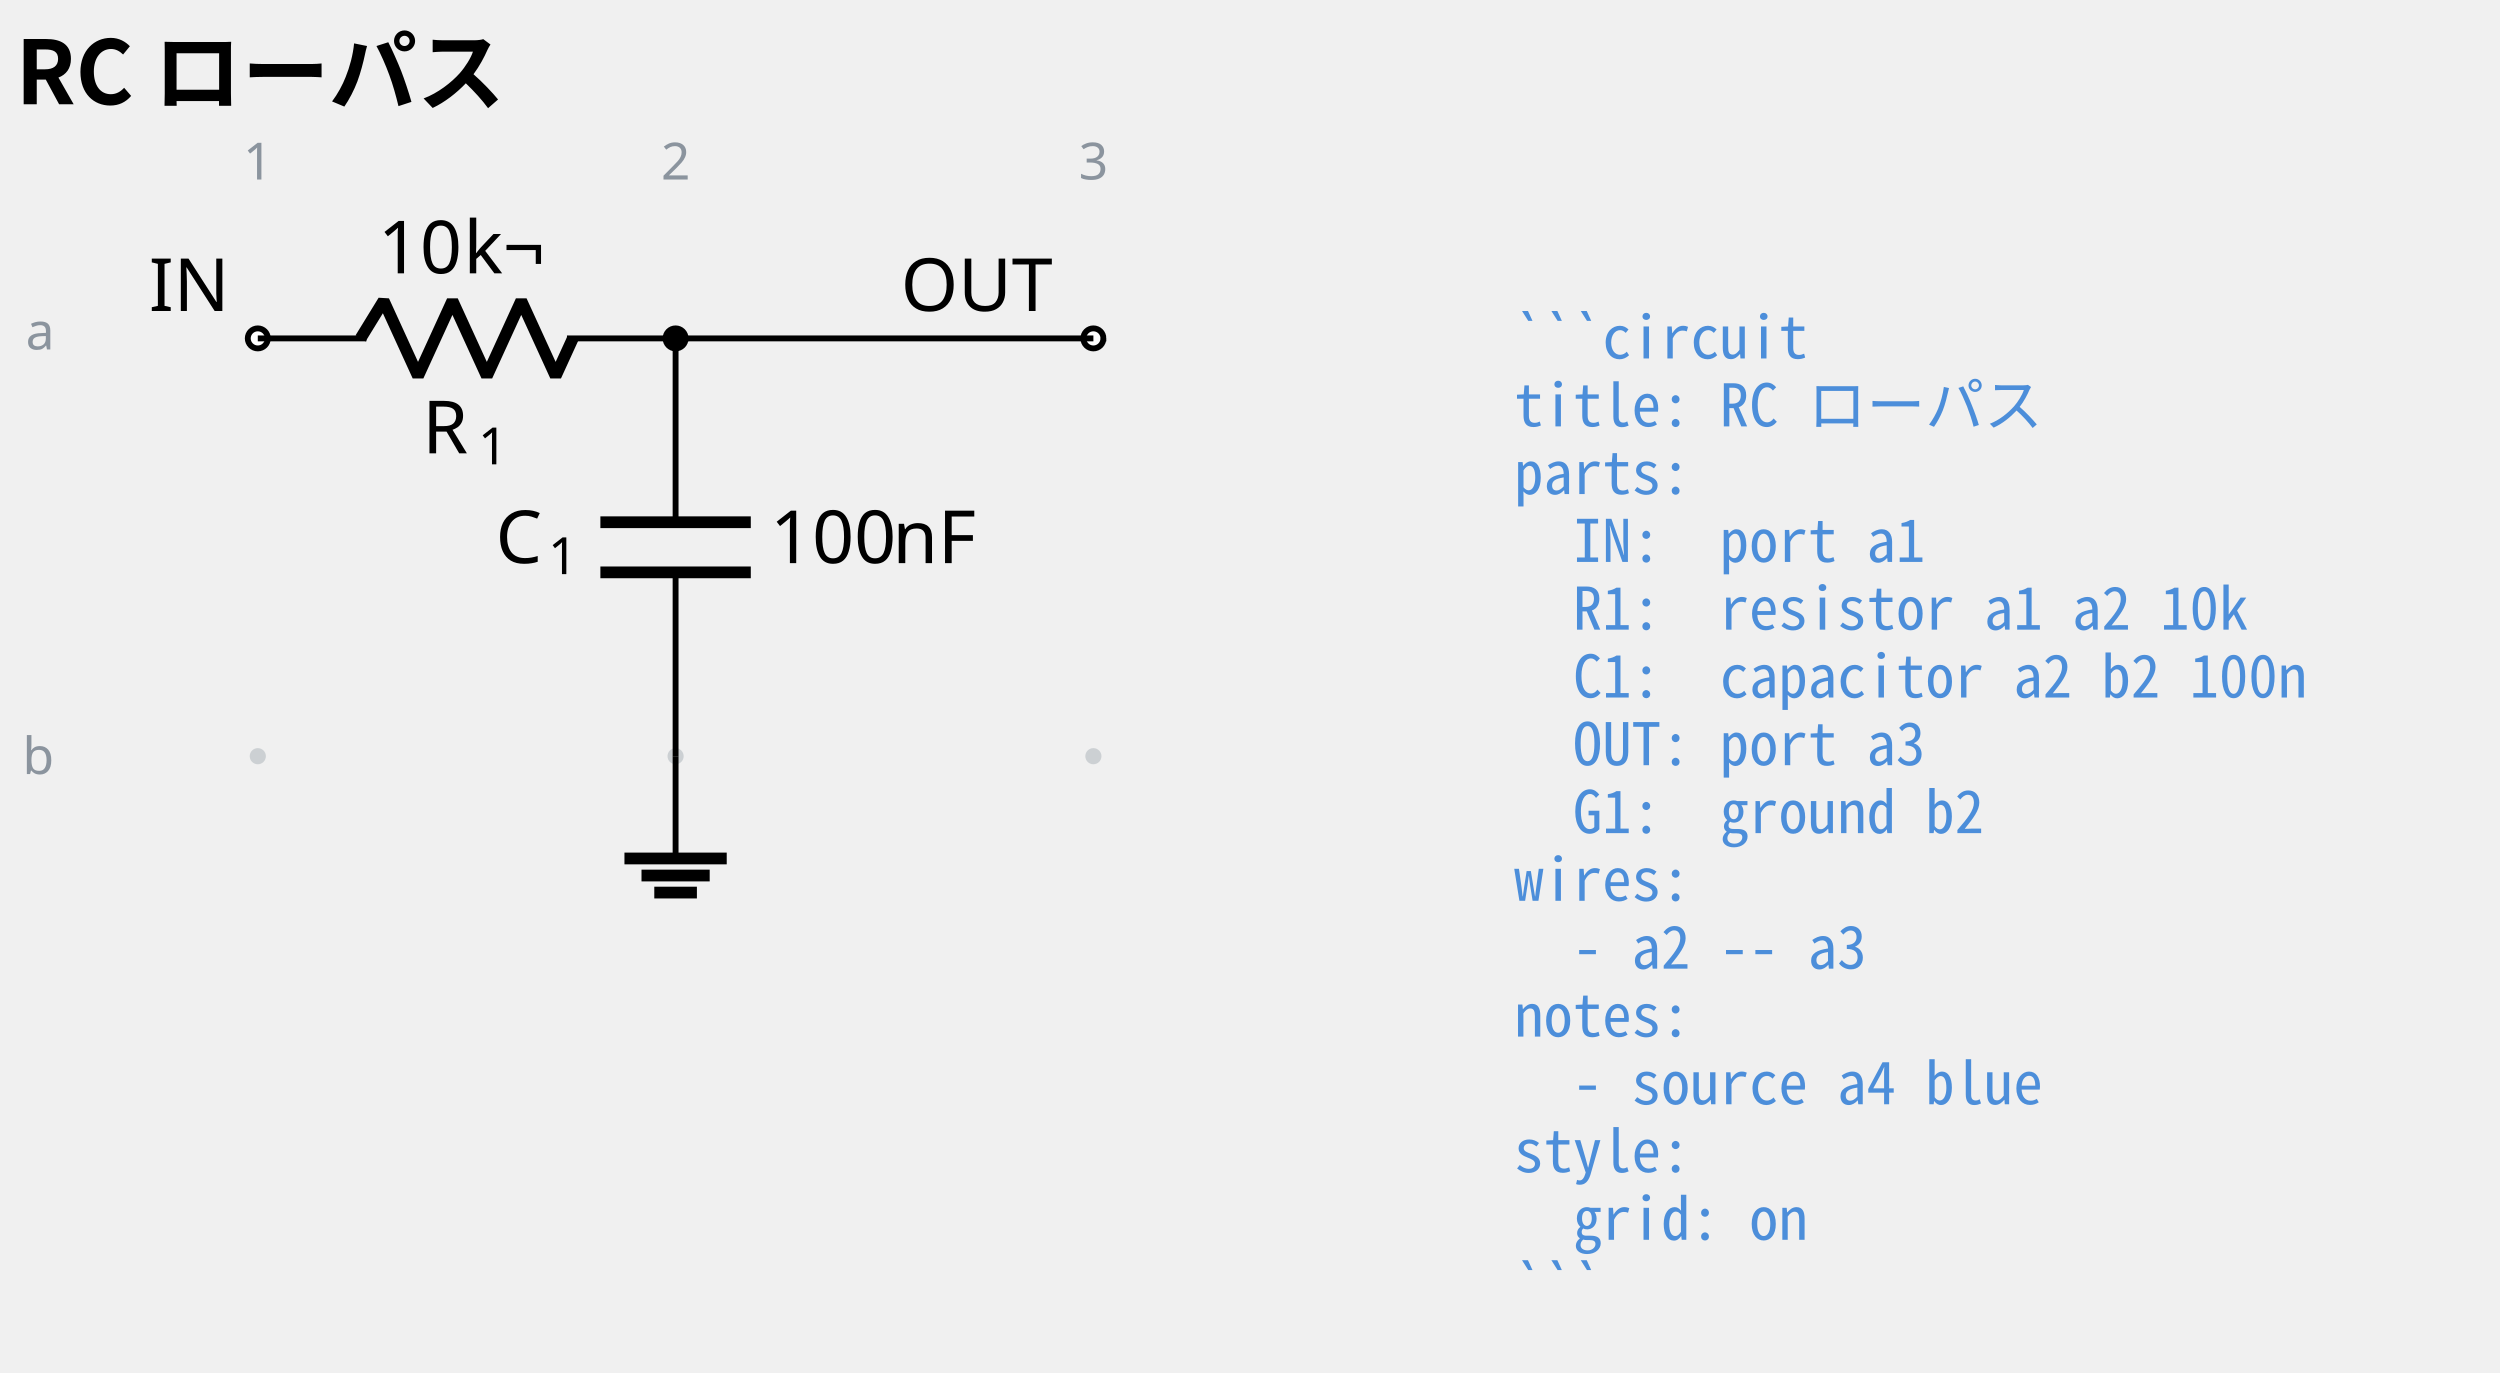
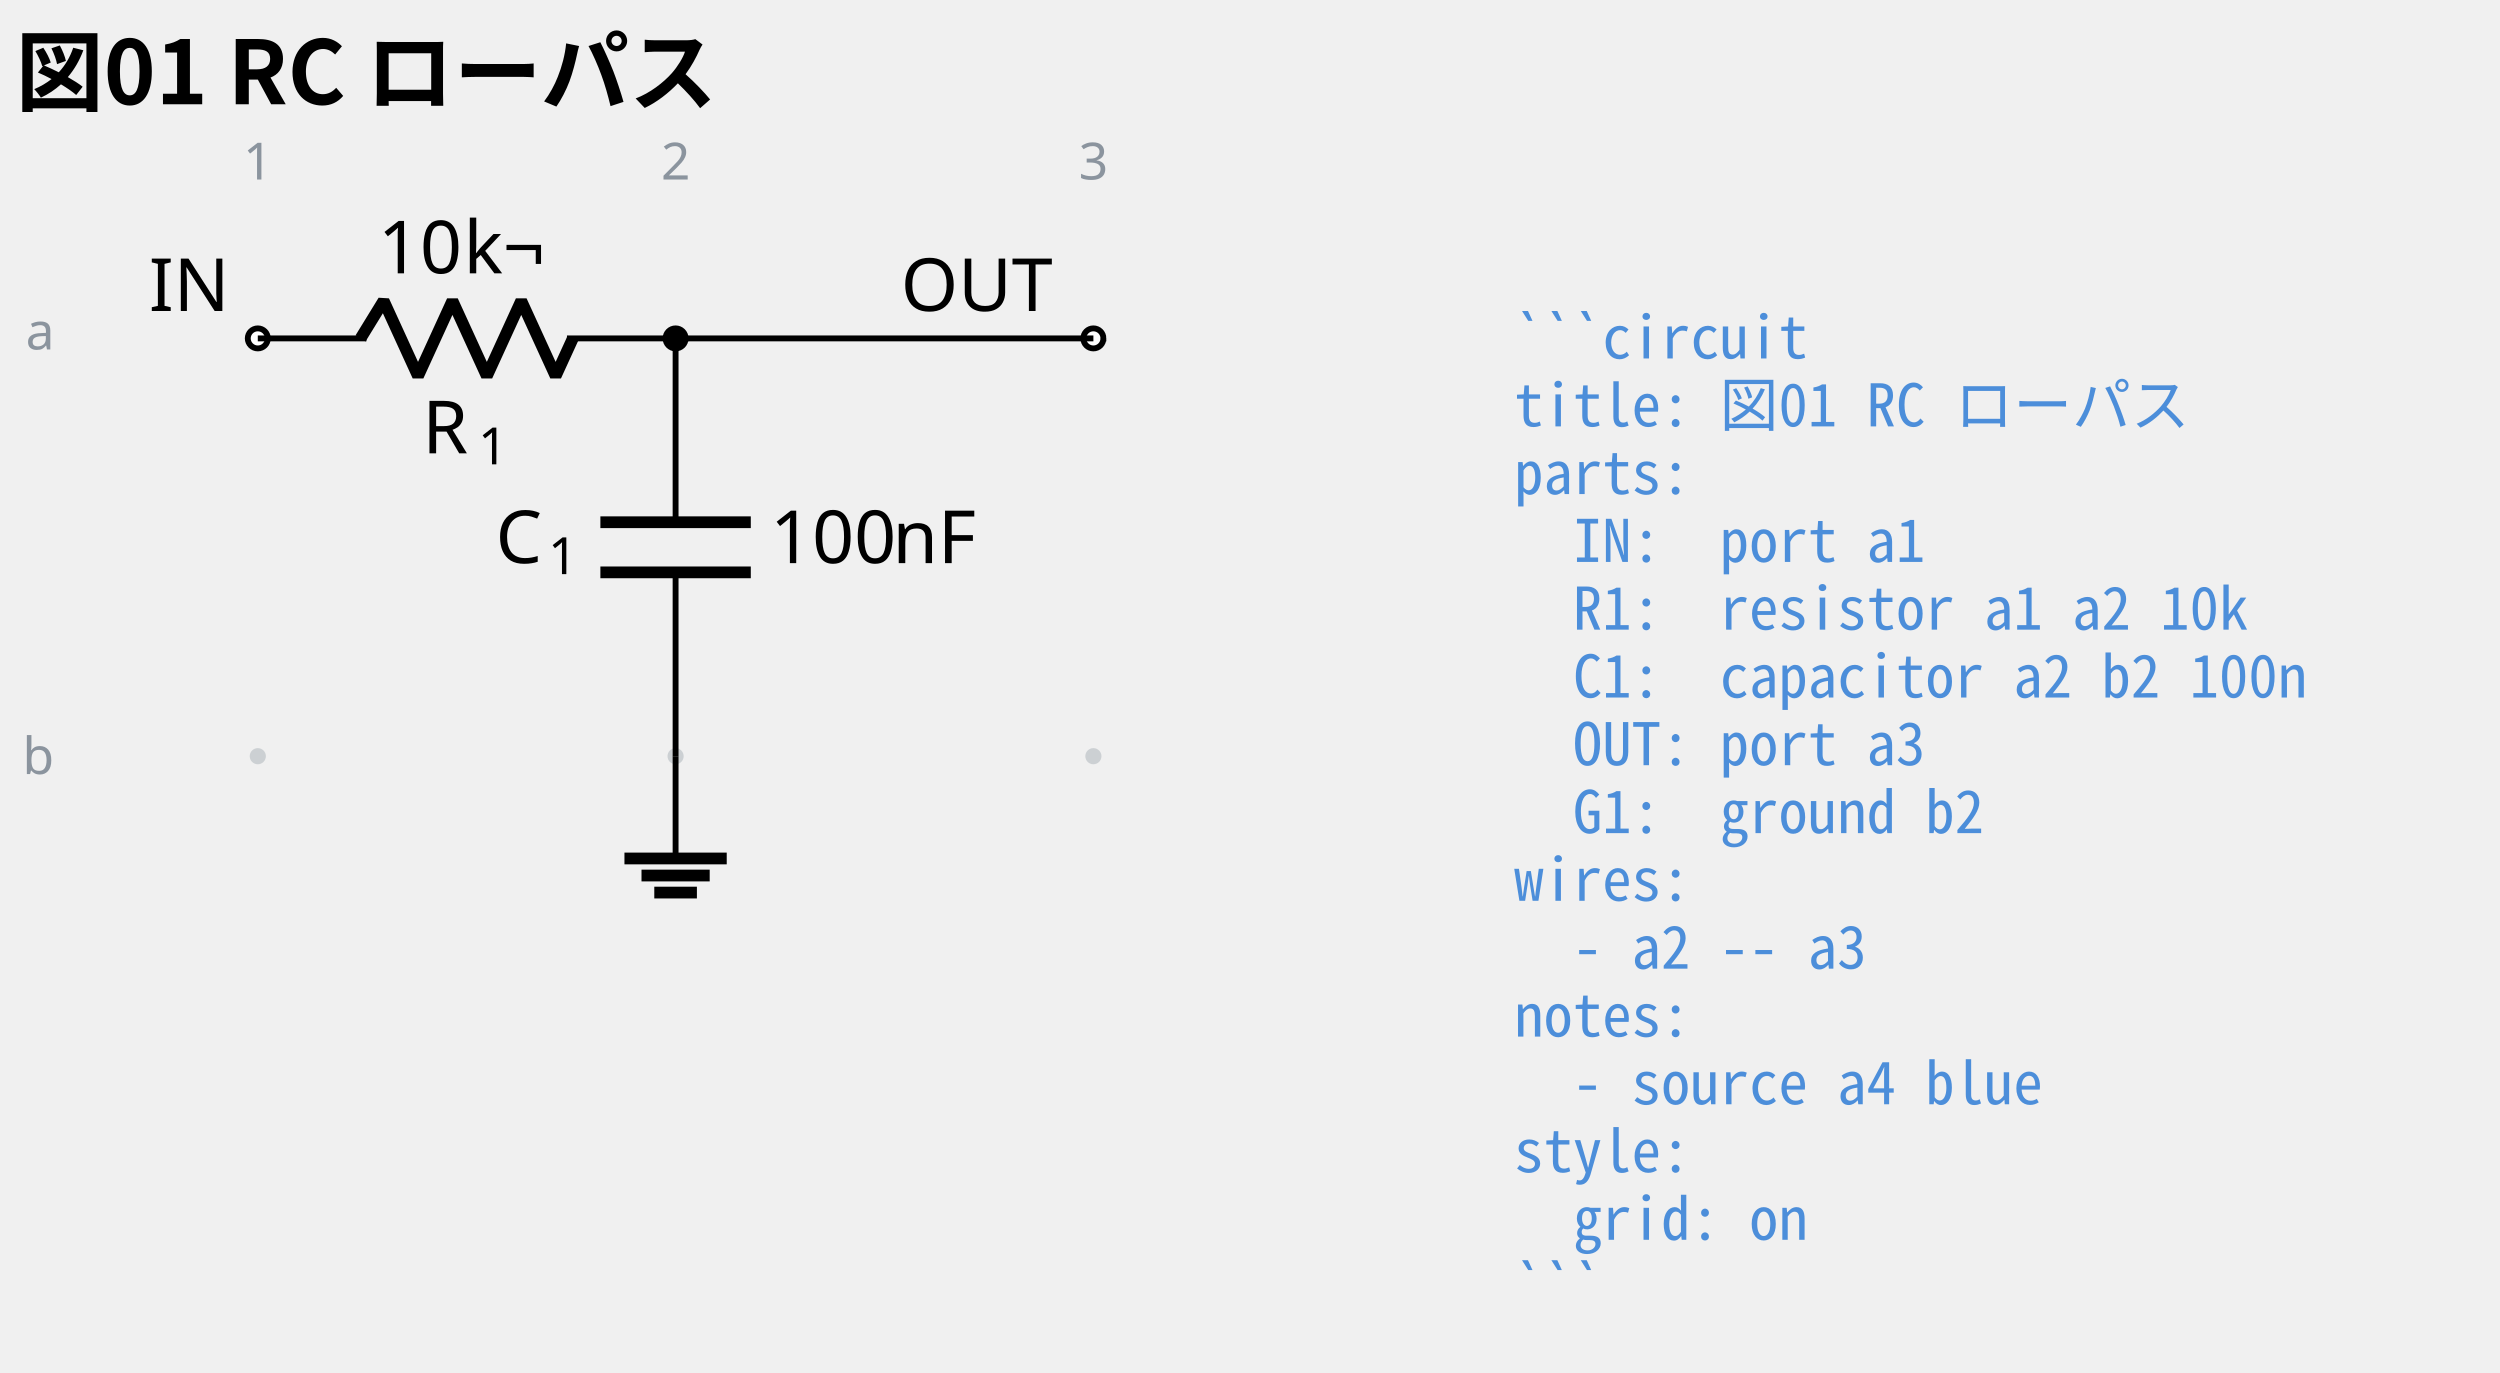
<svg xmlns="http://www.w3.org/2000/svg" data-circuit-fence="0.1.0" fill="currentColor" width="454.013" height="249.186" viewBox="-72 -72 340.51 186.889">
  <g stroke="currentColor" stroke-miterlimit="10" stroke-width=".8">
    <path fill="#8b949e" fill-opacity=".35" stroke="none" stroke-opacity=".35" d="M-35.787-25.909a1.1 1.1 0 1 0-2.2 0 1.1 1.1 0 0 0 2.2 0M-35.787 30.997a1.1 1.1 0 1 0-2.2 0 1.1 1.1 0 0 0 2.2 0M21.118-25.909a1.1 1.1 0 1 0-2.2 0 1.1 1.1 0 0 0 2.2 0M21.118 30.997a1.1 1.1 0 1 0-2.2 0 1.1 1.1 0 0 0 2.2 0M78.024-25.909a1.1 1.1 0 1 0-2.2 0 1.1 1.1 0 0 0 2.2 0M78.024 30.997a1.1 1.1 0 1 0-2.2 0 1.1 1.1 0 0 0 2.2 0m-1.1 0" />
    <g fill="#8b949e" stroke="#8b949e">
      <text x="-36.887" y="-25.909" fill="#8b949e" stroke="none" font-family="cmr7" font-size="7" transform="translate(-1.993 -21.645)">1</text>
    </g>
    <g fill="#8b949e" stroke="#8b949e">
      <text x="-36.887" y="-25.909" fill="#8b949e" stroke="none" font-family="cmr7" font-size="7" transform="translate(54.912 -21.645)">2</text>
    </g>
    <g fill="#8b949e" stroke="#8b949e">
      <text x="-36.887" y="-25.909" fill="#8b949e" stroke="none" font-family="cmr7" font-size="7" transform="translate(111.818 -21.645)">3</text>
    </g>
    <g fill="#8b949e" stroke="#8b949e">
      <text x="-36.887" y="-25.909" fill="#8b949e" stroke="none" font-family="cmr7" font-size="7" transform="translate(-31.62 1.507)">a</text>
    </g>
    <g fill="#8b949e" stroke="#8b949e">
      <text x="-36.887" y="-25.909" fill="#8b949e" stroke="none" font-family="cmr7" font-size="7" transform="translate(-32.05 59.336)">b</text>
    </g>
    <g fill="#ffffff">
      <path d="M-35.522-25.909a1.365 1.365 0 1 0-2.73 0 1.365 1.365 0 0 0 2.73 0Zm-1.365 0" />
    </g>
    <text x="-36.887" y="-25.909" stroke="none" font-family="cmr10" font-size="10" transform="translate(-14.844 -3.733)">IN</text>
    <path fill="none" d="M-36.887-25.909h.4m-.4 0h14.795m27.315 0h14.795m-.4 0h.4" />
    <g stroke-linejoin="bevel" stroke-width="1.6">
      <path fill="none" d="m-22.892-25.909 3.143-5.121 4.686 10.243 4.686-10.243 4.685 10.243 4.686-10.243L3.68-20.787l2.343-5.122" />
    </g>
    <g stroke="none">
      <text x="-36.887" y="-25.909" font-family="cmmi10" font-size="10" transform="translate(22.413 15.648)">R</text>
      <text x="-29.294" y="-24.409" font-family="cmr7" font-size="7" transform="translate(22.413 15.648)">1</text>
    </g>
    <g stroke="none" font-family="cmr10" font-size="10">
      <text x="-36.887" y="-25.909" transform="translate(16.37 -8.863)">10</text>
      <text x="-25.221" y="-25.909" transform="translate(16.37 -8.863)">k¬</text>
    </g>
    <path fill="none" d="M20.018-25.909v.4m0-.4V-.87m0 6.828v25.039m0-.4v.4" />
    <g stroke-width="1.6">
      <path fill="none" d="M30.261-.87H9.775m20.486 6.828H9.775" />
    </g>
    <g stroke="none">
      <text x="-36.887" y="-25.909" font-family="cmmi10" font-size="10" transform="translate(32.39 30.606)">C</text>
      <text x="-29.74" y="-24.409" font-family="cmr7" font-size="7" transform="translate(32.39 30.606)">1</text>
    </g>
    <g stroke="none" font-family="cmr10" font-size="10">
      <text x="-36.887" y="-25.909" transform="translate(69.787 30.606)">100</text>
      <text x="-20.22" y="-25.909" transform="translate(69.787 30.606)">nF</text>
    </g>
    <g fill="#ffffff">
      <path d="M78.29-25.909a1.365 1.365 0 1 0-2.732 0 1.365 1.365 0 0 0 2.731 0Zm-1.366 0" />
    </g>
    <text x="-36.887" y="-25.909" stroke="none" font-family="cmr10" font-size="10" transform="translate(87.578 -3.733)">OUT</text>
    <path fill="none" d="M20.018 30.997v13.93" />
    <path fill="none" stroke-width="1.6" d="M13.053 44.927h13.93M15.376 47.25h9.287m-7.546 2.322h5.804" />
    <path fill="none" d="M20.018-25.909h56.906" />
    <path d="M21.384-25.909a1.365 1.365 0 1 0-2.731 0 1.365 1.365 0 0 0 2.73 0Zm-1.366 0" />
    <g>
      <text x="-36.887" y="-25.909" fill="#4c8eda" stroke="none" font-family="'Noto Sans Mono CJK JP',ui-monospace,'SFMono-Regular',Consolas,'Liberation Mono',monospace" font-size="8" transform="translate(171.116 2.733)" xml:space="preserve">```circuit</text>
    </g>
    <g>
-       <text x="-36.887" y="-25.909" fill="#4c8eda" stroke="none" font-family="'Noto Sans Mono CJK JP',ui-monospace,'SFMono-Regular',Consolas,'Liberation Mono',monospace" font-size="8" transform="translate(171.116 11.98)" xml:space="preserve">title: RC ローパス</text>
+       <text x="-36.887" y="-25.909" fill="#4c8eda" stroke="none" font-family="'Noto Sans Mono CJK JP',ui-monospace,'SFMono-Regular',Consolas,'Liberation Mono',monospace" font-size="8" transform="translate(171.116 11.98)" xml:space="preserve">title: 図01 RC ローパス</text>
    </g>
    <g>
      <text x="-36.887" y="-25.909" fill="#4c8eda" stroke="none" font-family="'Noto Sans Mono CJK JP',ui-monospace,'SFMono-Regular',Consolas,'Liberation Mono',monospace" font-size="8" transform="translate(171.116 21.2)" xml:space="preserve">parts:</text>
    </g>
    <g>
      <text x="-36.887" y="-25.909" fill="#4c8eda" stroke="none" font-family="'Noto Sans Mono CJK JP',ui-monospace,'SFMono-Regular',Consolas,'Liberation Mono',monospace" font-size="8" transform="translate(171.116 30.446)" xml:space="preserve">  IN:  port a1</text>
    </g>
    <g>
      <text x="-36.887" y="-25.909" fill="#4c8eda" stroke="none" font-family="'Noto Sans Mono CJK JP',ui-monospace,'SFMono-Regular',Consolas,'Liberation Mono',monospace" font-size="8" transform="translate(171.116 39.665)" xml:space="preserve">  R1:  resistor a1 a2 10k</text>
    </g>
    <g>
      <text x="-36.887" y="-25.909" fill="#4c8eda" stroke="none" font-family="'Noto Sans Mono CJK JP',ui-monospace,'SFMono-Regular',Consolas,'Liberation Mono',monospace" font-size="8" transform="translate(171.116 48.912)" xml:space="preserve">  C1:  capacitor a2 b2 100n</text>
    </g>
    <g>
      <text x="-36.887" y="-25.909" fill="#4c8eda" stroke="none" font-family="'Noto Sans Mono CJK JP',ui-monospace,'SFMono-Regular',Consolas,'Liberation Mono',monospace" font-size="8" transform="translate(171.116 58.131)" xml:space="preserve">  OUT: port a3</text>
    </g>
    <g>
      <text x="-36.887" y="-25.909" fill="#4c8eda" stroke="none" font-family="'Noto Sans Mono CJK JP',ui-monospace,'SFMono-Regular',Consolas,'Liberation Mono',monospace" font-size="8" transform="translate(171.116 67.378)" xml:space="preserve">  G1:  ground b2</text>
    </g>
    <g>
      <text x="-36.887" y="-25.909" fill="#4c8eda" stroke="none" font-family="'Noto Sans Mono CJK JP',ui-monospace,'SFMono-Regular',Consolas,'Liberation Mono',monospace" font-size="8" transform="translate(171.116 76.596)" xml:space="preserve">wires:</text>
    </g>
    <g>
      <text x="-36.887" y="-25.909" fill="#4c8eda" stroke="none" font-family="'Noto Sans Mono CJK JP',ui-monospace,'SFMono-Regular',Consolas,'Liberation Mono',monospace" font-size="8" transform="translate(171.116 85.844)" xml:space="preserve">  - a2 -- a3</text>
    </g>
    <g>
      <text x="-36.887" y="-25.909" fill="#4c8eda" stroke="none" font-family="'Noto Sans Mono CJK JP',ui-monospace,'SFMono-Regular',Consolas,'Liberation Mono',monospace" font-size="8" transform="translate(171.116 95.091)" xml:space="preserve">notes:</text>
    </g>
    <g>
      <text x="-36.887" y="-25.909" fill="#4c8eda" stroke="none" font-family="'Noto Sans Mono CJK JP',ui-monospace,'SFMono-Regular',Consolas,'Liberation Mono',monospace" font-size="8" transform="translate(171.116 104.31)" xml:space="preserve">  - source a4 blue</text>
    </g>
    <g>
      <text x="-36.887" y="-25.909" fill="#4c8eda" stroke="none" font-family="'Noto Sans Mono CJK JP',ui-monospace,'SFMono-Regular',Consolas,'Liberation Mono',monospace" font-size="8" transform="translate(171.116 113.557)" xml:space="preserve">style:</text>
    </g>
    <g>
      <text x="-36.887" y="-25.909" fill="#4c8eda" stroke="none" font-family="'Noto Sans Mono CJK JP',ui-monospace,'SFMono-Regular',Consolas,'Liberation Mono',monospace" font-size="8" transform="translate(171.116 122.775)" xml:space="preserve">  grid: on</text>
    </g>
    <g>
      <text x="-36.887" y="-25.909" fill="#4c8eda" stroke="none" font-family="'Noto Sans Mono CJK JP',ui-monospace,'SFMono-Regular',Consolas,'Liberation Mono',monospace" font-size="8" transform="translate(171.116 132.023)" xml:space="preserve">```</text>
    </g>
    <g>
-       <text x="-36.887" y="-25.909" fill="currentColor" stroke="none" font-family="'Noto Sans CJK JP','Noto Sans JP','Hiragino Sans','Yu Gothic',sans-serif" font-size="12" transform="translate(-32.983 -31.889)" font-weight="bold">RC ローパス</text>
+       <text x="-36.887" y="-25.909" fill="currentColor" stroke="none" font-family="'Noto Sans CJK JP','Noto Sans JP','Hiragino Sans','Yu Gothic',sans-serif" font-size="12" transform="translate(-32.983 -31.889)" font-weight="bold">図01 RC ローパス</text>
    </g>
  </g>
</svg>
